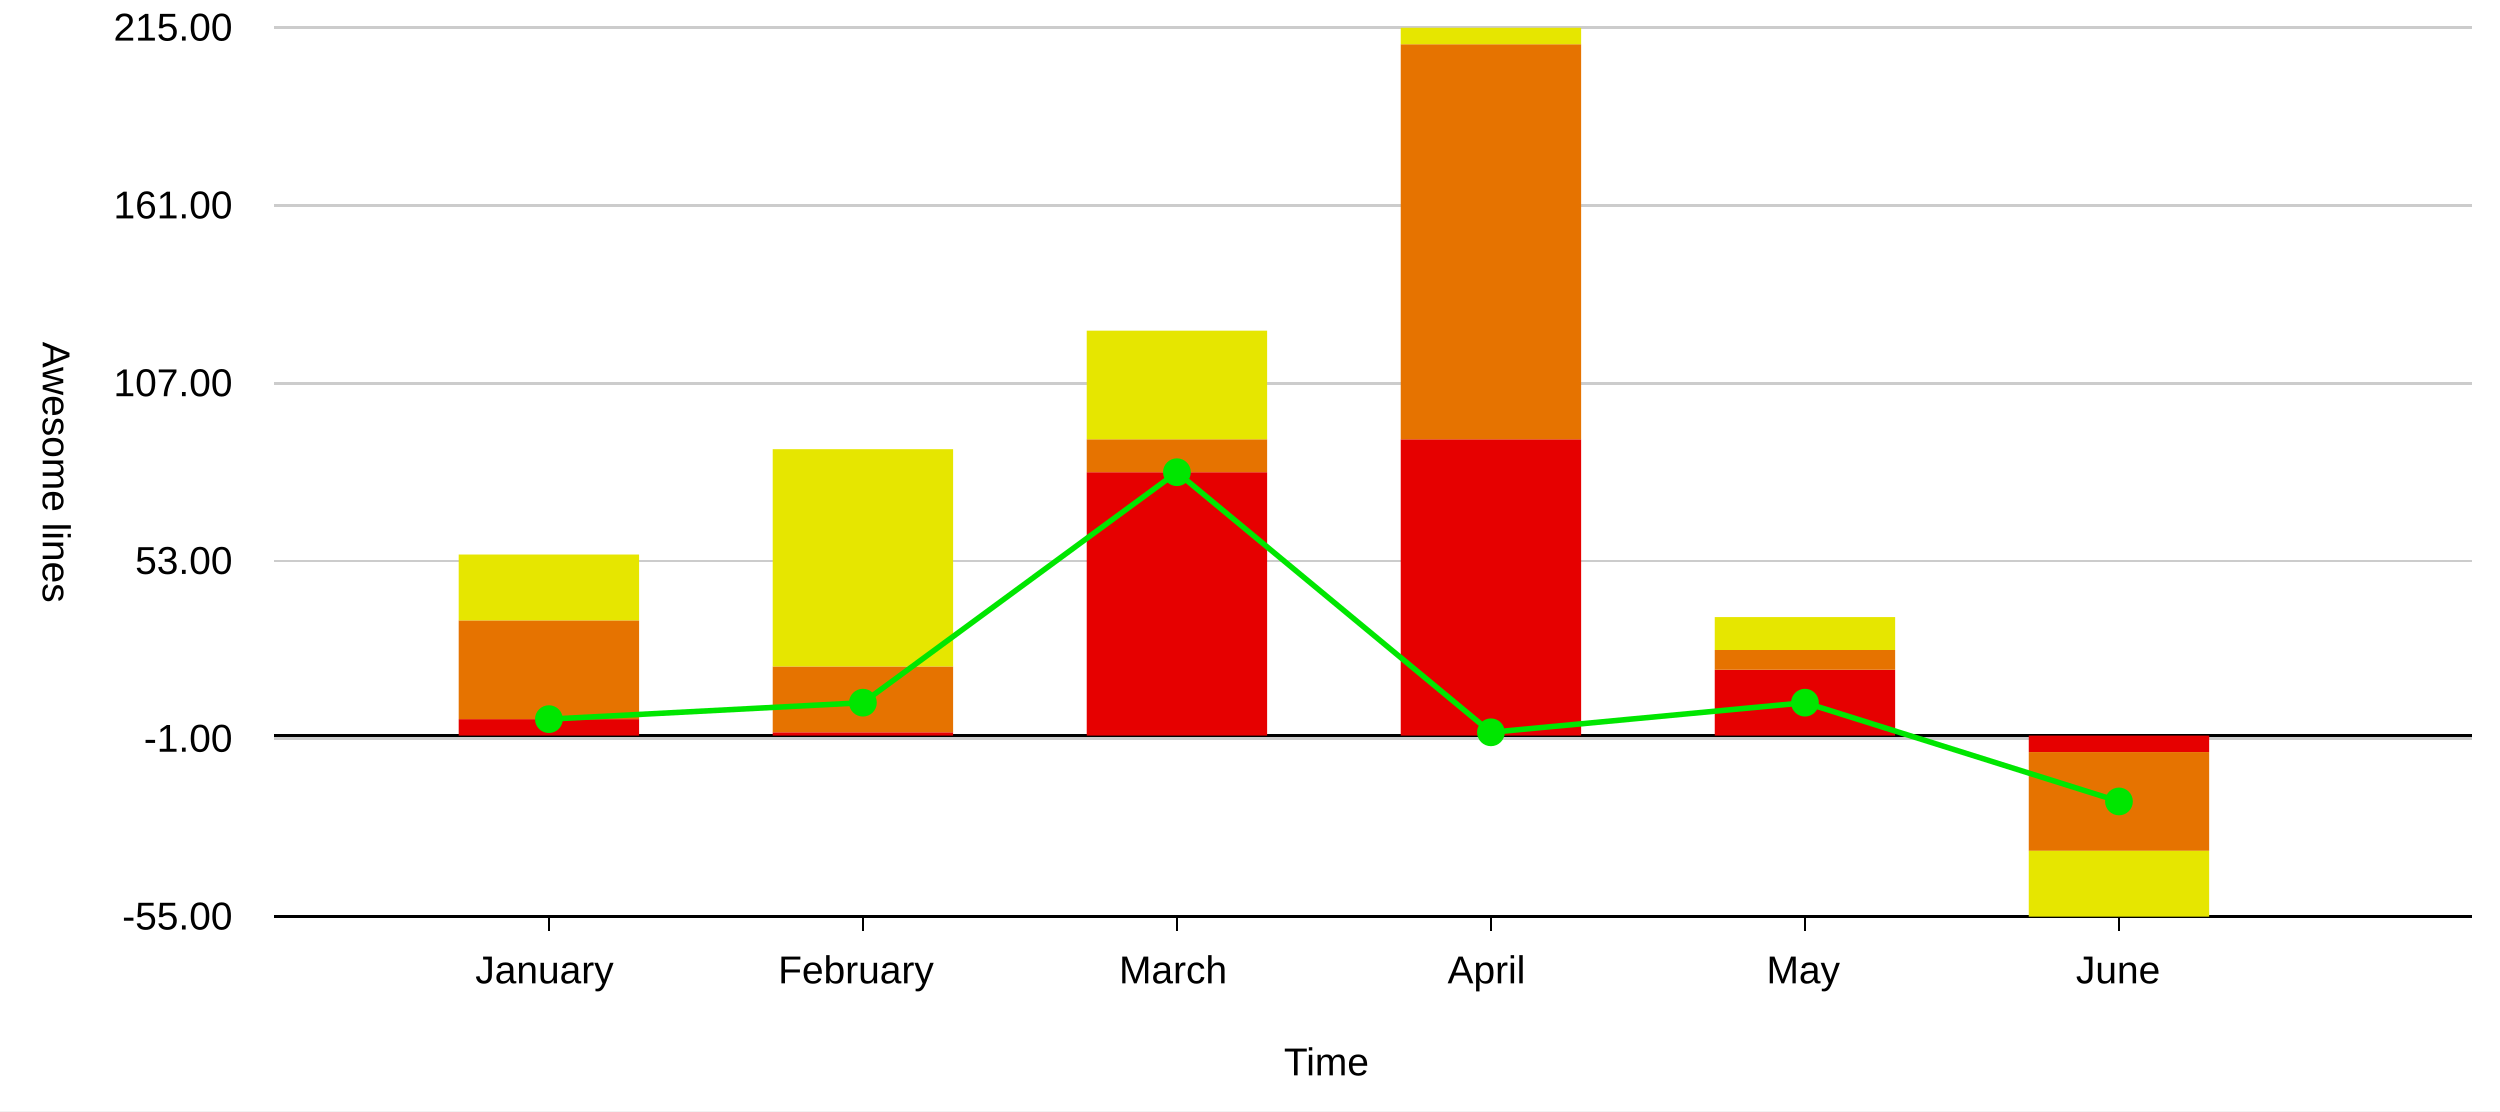
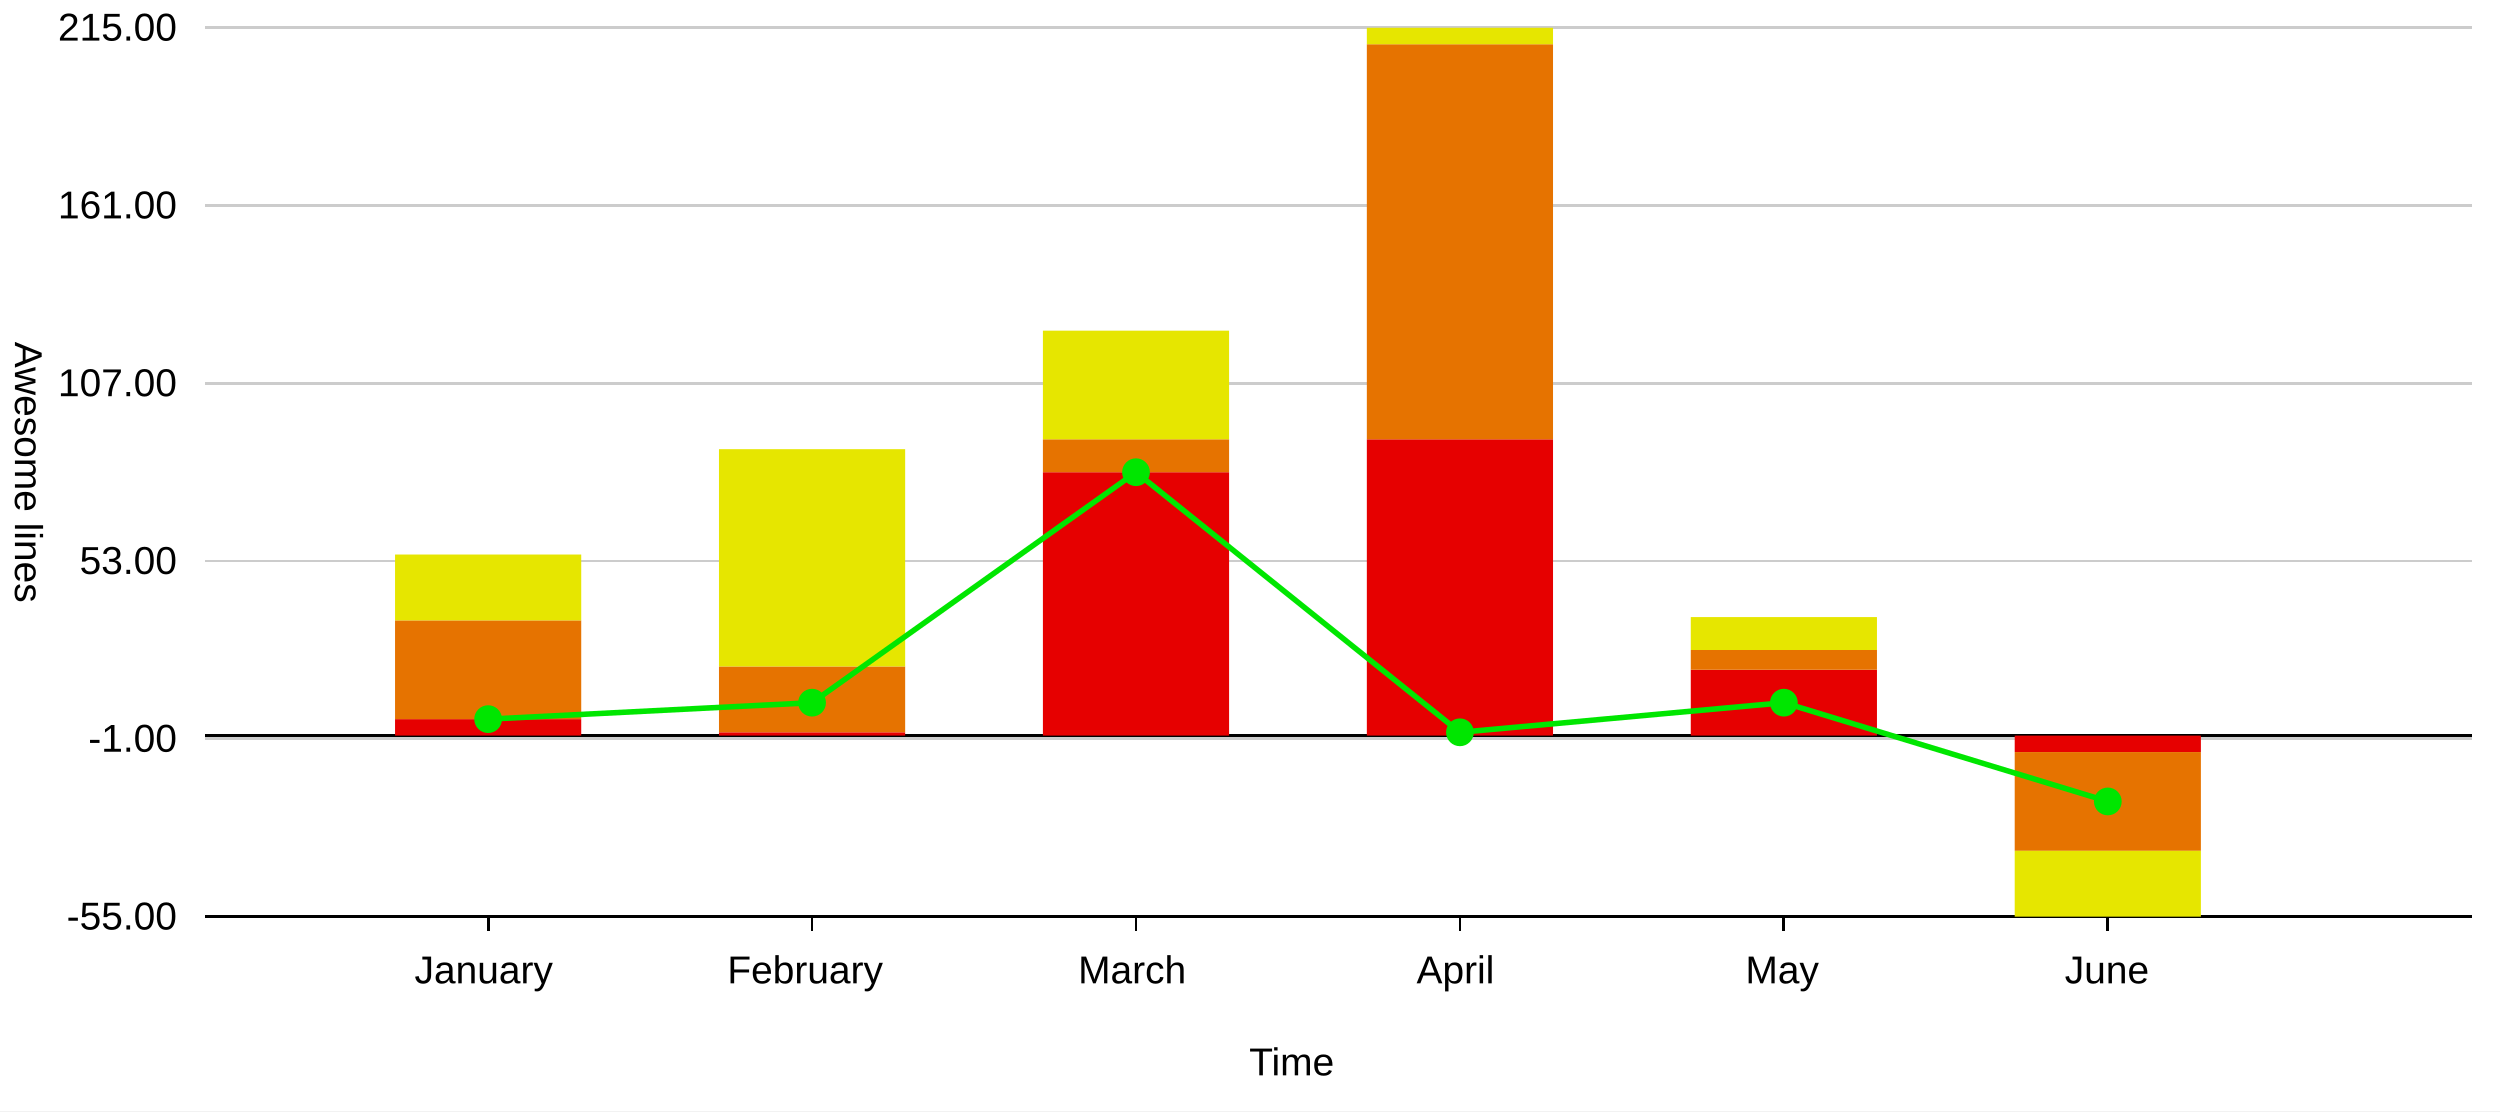
<svg xmlns="http://www.w3.org/2000/svg" id="php-charts-column-line-mixed-chart" width="900" height="400" viewBox="0 0 900 400" class="php-svg-charts">
  <g data-renderer-id="background">
    <rect data-renderer-id="rect" x="0" y="0" width="100%" height="100%" fill="white" />
  </g>
  <g data-renderer-id="grid">
-     <line data-renderer-id="line" x1="98.69" y1="330" x2="890" y2="330" stroke="#ccc" stroke-width="1" shape-rendering="crispEdges" />
-     <line data-renderer-id="line" x1="98.69" y1="266" x2="890" y2="266" stroke="#ccc" stroke-width="1" shape-rendering="crispEdges" />
-     <line data-renderer-id="line" x1="98.69" y1="202" x2="890" y2="202" stroke="#ccc" stroke-width="1" shape-rendering="crispEdges" />
-     <line data-renderer-id="line" x1="98.69" y1="138" x2="890" y2="138" stroke="#ccc" stroke-width="1" shape-rendering="crispEdges" />
-     <line data-renderer-id="line" x1="98.69" y1="74" x2="890" y2="74" stroke="#ccc" stroke-width="1" shape-rendering="crispEdges" />
-     <line data-renderer-id="line" x1="98.69" y1="10" x2="890" y2="10" stroke="#ccc" stroke-width="1" shape-rendering="crispEdges" />
+     <line data-renderer-id="line" x1="73.69" y1="330" x2="890" y2="330" stroke="#ccc" stroke-width="1" shape-rendering="crispEdges" />
+     <line data-renderer-id="line" x1="73.69" y1="266" x2="890" y2="266" stroke="#ccc" stroke-width="1" shape-rendering="crispEdges" />
+     <line data-renderer-id="line" x1="73.69" y1="202" x2="890" y2="202" stroke="#ccc" stroke-width="1" shape-rendering="crispEdges" />
+     <line data-renderer-id="line" x1="73.69" y1="138" x2="890" y2="138" stroke="#ccc" stroke-width="1" shape-rendering="crispEdges" />
+     <line data-renderer-id="line" x1="73.69" y1="74" x2="890" y2="74" stroke="#ccc" stroke-width="1" shape-rendering="crispEdges" />
+     <line data-renderer-id="line" x1="73.69" y1="10" x2="890" y2="10" stroke="#ccc" stroke-width="1" shape-rendering="crispEdges" />
  </g>
  <g data-renderer-id="lianco-lianco">
    <g data-renderer-id="axis">
      <g data-renderer-id="xaxis">
        <g data-renderer-id="textrect">
-           <text x="462.215" y="387.125" text-rendering="optimizeLegibility" dominant-baseline="alphabetic" alignment-baseline="auto" fill="black" font-family="arial" font-size="14">Time</text>
+           <text x="449.715" y="387.125" text-rendering="optimizeLegibility" dominant-baseline="alphabetic" alignment-baseline="auto" fill="black" font-family="arial" font-size="14">Time</text>
        </g>
-         <line data-renderer-id="line" x1="197.604" y1="330" x2="197.604" y2="335" fill="black" stroke="black" stroke-width="1" shape-rendering="crispEdges" />
+         <line data-renderer-id="line" x1="175.729" y1="330" x2="175.729" y2="335" fill="black" stroke="black" stroke-width="1" shape-rendering="crispEdges" />
        <g data-renderer-id="textrect">
-           <text x="171.104" y="354" text-rendering="optimizeLegibility" dominant-baseline="alphabetic" alignment-baseline="auto" fill="black" font-family="arial" font-size="14">January</text>
+           <text x="149.229" y="354" text-rendering="optimizeLegibility" dominant-baseline="alphabetic" alignment-baseline="auto" fill="black" font-family="arial" font-size="14">January</text>
        </g>
-         <line data-renderer-id="line" x1="310.648" y1="330" x2="310.648" y2="335" fill="black" stroke="black" stroke-width="1" shape-rendering="crispEdges" />
+         <line data-renderer-id="line" x1="292.344" y1="330" x2="292.344" y2="335" fill="black" stroke="black" stroke-width="1" shape-rendering="crispEdges" />
        <g data-renderer-id="textrect">
-           <text x="280.148" y="354" text-rendering="optimizeLegibility" dominant-baseline="alphabetic" alignment-baseline="auto" fill="black" font-family="arial" font-size="14">February</text>
+           <text x="261.844" y="354" text-rendering="optimizeLegibility" dominant-baseline="alphabetic" alignment-baseline="auto" fill="black" font-family="arial" font-size="14">February</text>
        </g>
-         <line data-renderer-id="line" x1="423.692" y1="330" x2="423.692" y2="335" fill="black" stroke="black" stroke-width="1" shape-rendering="crispEdges" />
+         <line data-renderer-id="line" x1="408.96" y1="330" x2="408.96" y2="335" fill="black" stroke="black" stroke-width="1" shape-rendering="crispEdges" />
        <g data-renderer-id="textrect">
-           <text x="402.857" y="354" text-rendering="optimizeLegibility" dominant-baseline="alphabetic" alignment-baseline="auto" fill="black" font-family="arial" font-size="14">March</text>
+           <text x="388.125" y="354" text-rendering="optimizeLegibility" dominant-baseline="alphabetic" alignment-baseline="auto" fill="black" font-family="arial" font-size="14">March</text>
        </g>
-         <line data-renderer-id="line" x1="536.737" y1="330" x2="536.737" y2="335" fill="black" stroke="black" stroke-width="1" shape-rendering="crispEdges" />
+         <line data-renderer-id="line" x1="525.576" y1="330" x2="525.576" y2="335" fill="black" stroke="black" stroke-width="1" shape-rendering="crispEdges" />
        <g data-renderer-id="textrect">
-           <text x="521.112" y="354" text-rendering="optimizeLegibility" dominant-baseline="alphabetic" alignment-baseline="auto" fill="black" font-family="arial" font-size="14">April</text>
+           <text x="509.951" y="354" text-rendering="optimizeLegibility" dominant-baseline="alphabetic" alignment-baseline="auto" fill="black" font-family="arial" font-size="14">April</text>
        </g>
-         <line data-renderer-id="line" x1="649.781" y1="330" x2="649.781" y2="335" fill="black" stroke="black" stroke-width="1" shape-rendering="crispEdges" />
+         <line data-renderer-id="line" x1="642.192" y1="330" x2="642.192" y2="335" fill="black" stroke="black" stroke-width="1" shape-rendering="crispEdges" />
        <g data-renderer-id="textrect">
-           <text x="635.946" y="354" text-rendering="optimizeLegibility" dominant-baseline="alphabetic" alignment-baseline="auto" fill="black" font-family="arial" font-size="14">May</text>
+           <text x="628.357" y="354" text-rendering="optimizeLegibility" dominant-baseline="alphabetic" alignment-baseline="auto" fill="black" font-family="arial" font-size="14">May</text>
        </g>
-         <line data-renderer-id="line" x1="762.825" y1="330" x2="762.825" y2="335" fill="black" stroke="black" stroke-width="1" shape-rendering="crispEdges" />
+         <line data-renderer-id="line" x1="758.807" y1="330" x2="758.807" y2="335" fill="black" stroke="black" stroke-width="1" shape-rendering="crispEdges" />
        <g data-renderer-id="textrect">
-           <text x="747.325" y="354" text-rendering="optimizeLegibility" dominant-baseline="alphabetic" alignment-baseline="auto" fill="black" font-family="arial" font-size="14">June</text>
+           <text x="743.307" y="354" text-rendering="optimizeLegibility" dominant-baseline="alphabetic" alignment-baseline="auto" fill="black" font-family="arial" font-size="14">June</text>
        </g>
-         <line data-renderer-id="line" x1="98.69" y1="330" x2="890" y2="330" fill="black" stroke="black" stroke-width="1" shape-rendering="crispEdges" />
+         <line data-renderer-id="line" x1="73.69" y1="330" x2="890" y2="330" fill="black" stroke="black" stroke-width="1" shape-rendering="crispEdges" />
      </g>
      <g data-renderer-id="yaxis">
        <g data-renderer-id="textrect">
-           <text text-anchor="end" x="83.69" y="334.625" text-rendering="optimizeLegibility" dominant-baseline="alphabetic" alignment-baseline="auto" fill="black" font-family="arial" font-size="14">-55.00</text>
+           <text text-anchor="end" x="63.69" y="334.625" text-rendering="optimizeLegibility" dominant-baseline="alphabetic" alignment-baseline="auto" fill="black" font-family="arial" font-size="14">-55.00</text>
        </g>
        <g data-renderer-id="textrect">
-           <text text-anchor="end" x="83.69" y="270.625" text-rendering="optimizeLegibility" dominant-baseline="alphabetic" alignment-baseline="auto" fill="black" font-family="arial" font-size="14">-1.00</text>
+           <text text-anchor="end" x="63.69" y="270.625" text-rendering="optimizeLegibility" dominant-baseline="alphabetic" alignment-baseline="auto" fill="black" font-family="arial" font-size="14">-1.00</text>
        </g>
        <g data-renderer-id="textrect">
-           <text text-anchor="end" x="83.69" y="206.625" text-rendering="optimizeLegibility" dominant-baseline="alphabetic" alignment-baseline="auto" fill="black" font-family="arial" font-size="14">53.00</text>
+           <text text-anchor="end" x="63.69" y="206.625" text-rendering="optimizeLegibility" dominant-baseline="alphabetic" alignment-baseline="auto" fill="black" font-family="arial" font-size="14">53.00</text>
        </g>
        <g data-renderer-id="textrect">
-           <text text-anchor="end" x="83.69" y="142.625" text-rendering="optimizeLegibility" dominant-baseline="alphabetic" alignment-baseline="auto" fill="black" font-family="arial" font-size="14">107.00</text>
+           <text text-anchor="end" x="63.69" y="142.625" text-rendering="optimizeLegibility" dominant-baseline="alphabetic" alignment-baseline="auto" fill="black" font-family="arial" font-size="14">107.00</text>
        </g>
        <g data-renderer-id="textrect">
-           <text text-anchor="end" x="83.69" y="78.625" text-rendering="optimizeLegibility" dominant-baseline="alphabetic" alignment-baseline="auto" fill="black" font-family="arial" font-size="14">161.00</text>
+           <text text-anchor="end" x="63.69" y="78.625" text-rendering="optimizeLegibility" dominant-baseline="alphabetic" alignment-baseline="auto" fill="black" font-family="arial" font-size="14">161.00</text>
        </g>
        <g data-renderer-id="textrect">
-           <text text-anchor="end" x="83.69" y="14.625" text-rendering="optimizeLegibility" dominant-baseline="alphabetic" alignment-baseline="auto" fill="black" font-family="arial" font-size="14">215.00</text>
+           <text text-anchor="end" x="63.69" y="14.625" text-rendering="optimizeLegibility" dominant-baseline="alphabetic" alignment-baseline="auto" fill="black" font-family="arial" font-size="14">215.00</text>
        </g>
-         <g transform="rotate(90, 20, 170)" data-renderer-id="textrect">
-           <text text-anchor="middle" x="20" y="174.625" text-rendering="optimizeLegibility" dominant-baseline="alphabetic" alignment-baseline="auto" fill="black" font-family="arial" font-size="14">Awesome lines</text>
+         <g transform="rotate(90, 10, 170)" data-renderer-id="textrect">
+           <text text-anchor="middle" x="10" y="174.625" text-rendering="optimizeLegibility" dominant-baseline="alphabetic" alignment-baseline="auto" fill="black" font-family="arial" font-size="14">Awesome lines</text>
        </g>
      </g>
    </g>
    <g data-renderer-id="series">
      <g data-renderer-id="series-data2">
-         <line data-renderer-id="line" x1="98.69" y1="264.815" x2="890" y2="264.815" stroke="black" stroke-width="1" shape-rendering="crispEdges" />
-         <rect data-renderer-id="rect" x="165.132" y="258.889" width="64.942" height="5.926" rx="0" fill="hsl(0, 100%, 45%)" />
-         <rect data-renderer-id="rect" x="165.132" y="223.333" width="64.942" height="35.556" rx="0" fill="hsl(30, 100%, 45%)" />
-         <rect data-renderer-id="rect" x="165.132" y="199.63" width="64.942" height="23.704" rx="0" fill="hsl(60, 100%, 45%)" />
-         <rect data-renderer-id="rect" x="278.177" y="263.63" width="64.942" height="1.185" rx="0" fill="hsl(0, 100%, 45%)" />
-         <rect data-renderer-id="rect" x="278.177" y="239.926" width="64.942" height="23.704" rx="0" fill="hsl(30, 100%, 45%)" />
-         <rect data-renderer-id="rect" x="278.177" y="161.704" width="64.942" height="78.222" rx="0" fill="hsl(60, 100%, 45%)" />
-         <rect data-renderer-id="rect" x="391.221" y="170" width="64.942" height="94.815" rx="0" fill="hsl(0, 100%, 45%)" />
-         <rect data-renderer-id="rect" x="391.221" y="158.148" width="64.942" height="11.852" rx="0" fill="hsl(30, 100%, 45%)" />
-         <rect data-renderer-id="rect" x="391.221" y="119.037" width="64.942" height="39.111" rx="0" fill="hsl(60, 100%, 45%)" />
-         <rect data-renderer-id="rect" x="504.265" y="158.148" width="64.942" height="106.667" rx="0" fill="hsl(0, 100%, 45%)" />
-         <rect data-renderer-id="rect" x="504.265" y="15.926" width="64.942" height="142.222" rx="0" fill="hsl(30, 100%, 45%)" />
-         <rect data-renderer-id="rect" x="504.265" y="10" width="64.942" height="5.926" rx="0" fill="hsl(60, 100%, 45%)" />
-         <rect data-renderer-id="rect" x="617.31" y="241.111" width="64.942" height="23.704" rx="0" fill="hsl(0, 100%, 45%)" />
-         <rect data-renderer-id="rect" x="617.31" y="234" width="64.942" height="7.111" rx="0" fill="hsl(30, 100%, 45%)" />
-         <rect data-renderer-id="rect" x="617.31" y="222.148" width="64.942" height="11.852" rx="0" fill="hsl(60, 100%, 45%)" />
-         <rect data-renderer-id="rect" x="730.354" y="264.815" width="64.942" height="5.926" rx="0" fill="hsl(0, 100%, 45%)" />
-         <rect data-renderer-id="rect" x="730.354" y="270.741" width="64.942" height="35.556" rx="0" fill="hsl(30, 100%, 45%)" />
-         <rect data-renderer-id="rect" x="730.354" y="306.296" width="64.942" height="23.704" rx="0" fill="hsl(60, 100%, 45%)" />
+         <line data-renderer-id="line" x1="73.69" y1="264.815" x2="890" y2="264.815" stroke="black" stroke-width="1" shape-rendering="crispEdges" />
+         <rect data-renderer-id="rect" x="142.216" y="258.889" width="67.026" height="5.926" rx="0" fill="hsl(0, 100%, 45%)" />
+         <rect data-renderer-id="rect" x="142.216" y="223.333" width="67.026" height="35.556" rx="0" fill="hsl(30, 100%, 45%)" />
+         <rect data-renderer-id="rect" x="142.216" y="199.63" width="67.026" height="23.704" rx="0" fill="hsl(60, 100%, 45%)" />
+         <rect data-renderer-id="rect" x="258.832" y="263.63" width="67.026" height="1.185" rx="0" fill="hsl(0, 100%, 45%)" />
+         <rect data-renderer-id="rect" x="258.832" y="239.926" width="67.026" height="23.704" rx="0" fill="hsl(30, 100%, 45%)" />
+         <rect data-renderer-id="rect" x="258.832" y="161.704" width="67.026" height="78.222" rx="0" fill="hsl(60, 100%, 45%)" />
+         <rect data-renderer-id="rect" x="375.447" y="170" width="67.026" height="94.815" rx="0" fill="hsl(0, 100%, 45%)" />
+         <rect data-renderer-id="rect" x="375.447" y="158.148" width="67.026" height="11.852" rx="0" fill="hsl(30, 100%, 45%)" />
+         <rect data-renderer-id="rect" x="375.447" y="119.037" width="67.026" height="39.111" rx="0" fill="hsl(60, 100%, 45%)" />
+         <rect data-renderer-id="rect" x="492.063" y="158.148" width="67.026" height="106.667" rx="0" fill="hsl(0, 100%, 45%)" />
+         <rect data-renderer-id="rect" x="492.063" y="15.926" width="67.026" height="142.222" rx="0" fill="hsl(30, 100%, 45%)" />
+         <rect data-renderer-id="rect" x="492.063" y="10" width="67.026" height="5.926" rx="0" fill="hsl(60, 100%, 45%)" />
+         <rect data-renderer-id="rect" x="608.679" y="241.111" width="67.026" height="23.704" rx="0" fill="hsl(0, 100%, 45%)" />
+         <rect data-renderer-id="rect" x="608.679" y="234" width="67.026" height="7.111" rx="0" fill="hsl(30, 100%, 45%)" />
+         <rect data-renderer-id="rect" x="608.679" y="222.148" width="67.026" height="11.852" rx="0" fill="hsl(60, 100%, 45%)" />
+         <rect data-renderer-id="rect" x="725.294" y="264.815" width="67.026" height="5.926" rx="0" fill="hsl(0, 100%, 45%)" />
+         <rect data-renderer-id="rect" x="725.294" y="270.741" width="67.026" height="35.556" rx="0" fill="hsl(30, 100%, 45%)" />
+         <rect data-renderer-id="rect" x="725.294" y="306.296" width="67.026" height="23.704" rx="0" fill="hsl(60, 100%, 45%)" />
      </g>
      <g data-renderer-id="series-data">
        <path data-renderer-id="path" stroke="black" stroke-width="1" />
-         <path data-renderer-id="path" d="M 197.604,258.889 L 310.648,252.963 L 423.692,170 L 536.737,263.63 L 649.781,252.963 L 762.825,288.519 " fill="none" stroke="hsl(120, 100%, 45%)" stroke-width="2" />
-         <circle data-value-x-label="January" data-value-x="1" data-value-y="5" data-value-y-label="5.00" data-renderer-id="circle" cx="197.604" cy="258.889" r="5" fill="hsl(120, 100%, 45%)" />
-         <circle data-value-x-label="February" data-value-x="2" data-value-y="10" data-value-y-label="10.00" data-renderer-id="circle" cx="310.648" cy="252.963" r="5" fill="hsl(120, 100%, 45%)" />
-         <circle data-value-x-label="March" data-value-x="3" data-value-y="80" data-value-y-label="80.00" data-renderer-id="circle" cx="423.692" cy="170" r="5" fill="hsl(120, 100%, 45%)" />
-         <circle data-value-x-label="April" data-value-x="4" data-value-y="1" data-value-y-label="1.00" data-renderer-id="circle" cx="536.737" cy="263.63" r="5" fill="hsl(120, 100%, 45%)" />
-         <circle data-value-x-label="May" data-value-x="5" data-value-y="10" data-value-y-label="10.00" data-renderer-id="circle" cx="649.781" cy="252.963" r="5" fill="hsl(120, 100%, 45%)" />
-         <circle data-value-x-label="June" data-value-x="6" data-value-y="-20" data-value-y-label="-20.00" data-renderer-id="circle" cx="762.825" cy="288.519" r="5" fill="hsl(120, 100%, 45%)" />
+         <path data-renderer-id="path" d="M 175.729,258.889 L 292.344,252.963 L 408.96,170 L 525.576,263.63 L 642.192,252.963 L 758.807,288.519 " fill="none" stroke="hsl(120, 100%, 45%)" stroke-width="2" />
+         <circle data-value-x-label="January" data-value-x="1" data-value-y="5" data-value-y-label="5.00" data-renderer-id="circle" cx="175.729" cy="258.889" r="5" fill="hsl(120, 100%, 45%)" />
+         <circle data-value-x-label="February" data-value-x="2" data-value-y="10" data-value-y-label="10.00" data-renderer-id="circle" cx="292.344" cy="252.963" r="5" fill="hsl(120, 100%, 45%)" />
+         <circle data-value-x-label="March" data-value-x="3" data-value-y="80" data-value-y-label="80.00" data-renderer-id="circle" cx="408.96" cy="170" r="5" fill="hsl(120, 100%, 45%)" />
+         <circle data-value-x-label="April" data-value-x="4" data-value-y="1" data-value-y-label="1.00" data-renderer-id="circle" cx="525.576" cy="263.63" r="5" fill="hsl(120, 100%, 45%)" />
+         <circle data-value-x-label="May" data-value-x="5" data-value-y="10" data-value-y-label="10.00" data-renderer-id="circle" cx="642.192" cy="252.963" r="5" fill="hsl(120, 100%, 45%)" />
+         <circle data-value-x-label="June" data-value-x="6" data-value-y="-20" data-value-y-label="-20.00" data-renderer-id="circle" cx="758.807" cy="288.519" r="5" fill="hsl(120, 100%, 45%)" />
      </g>
    </g>
    <g data-renderer-id="labels" />
  </g>
</svg>
